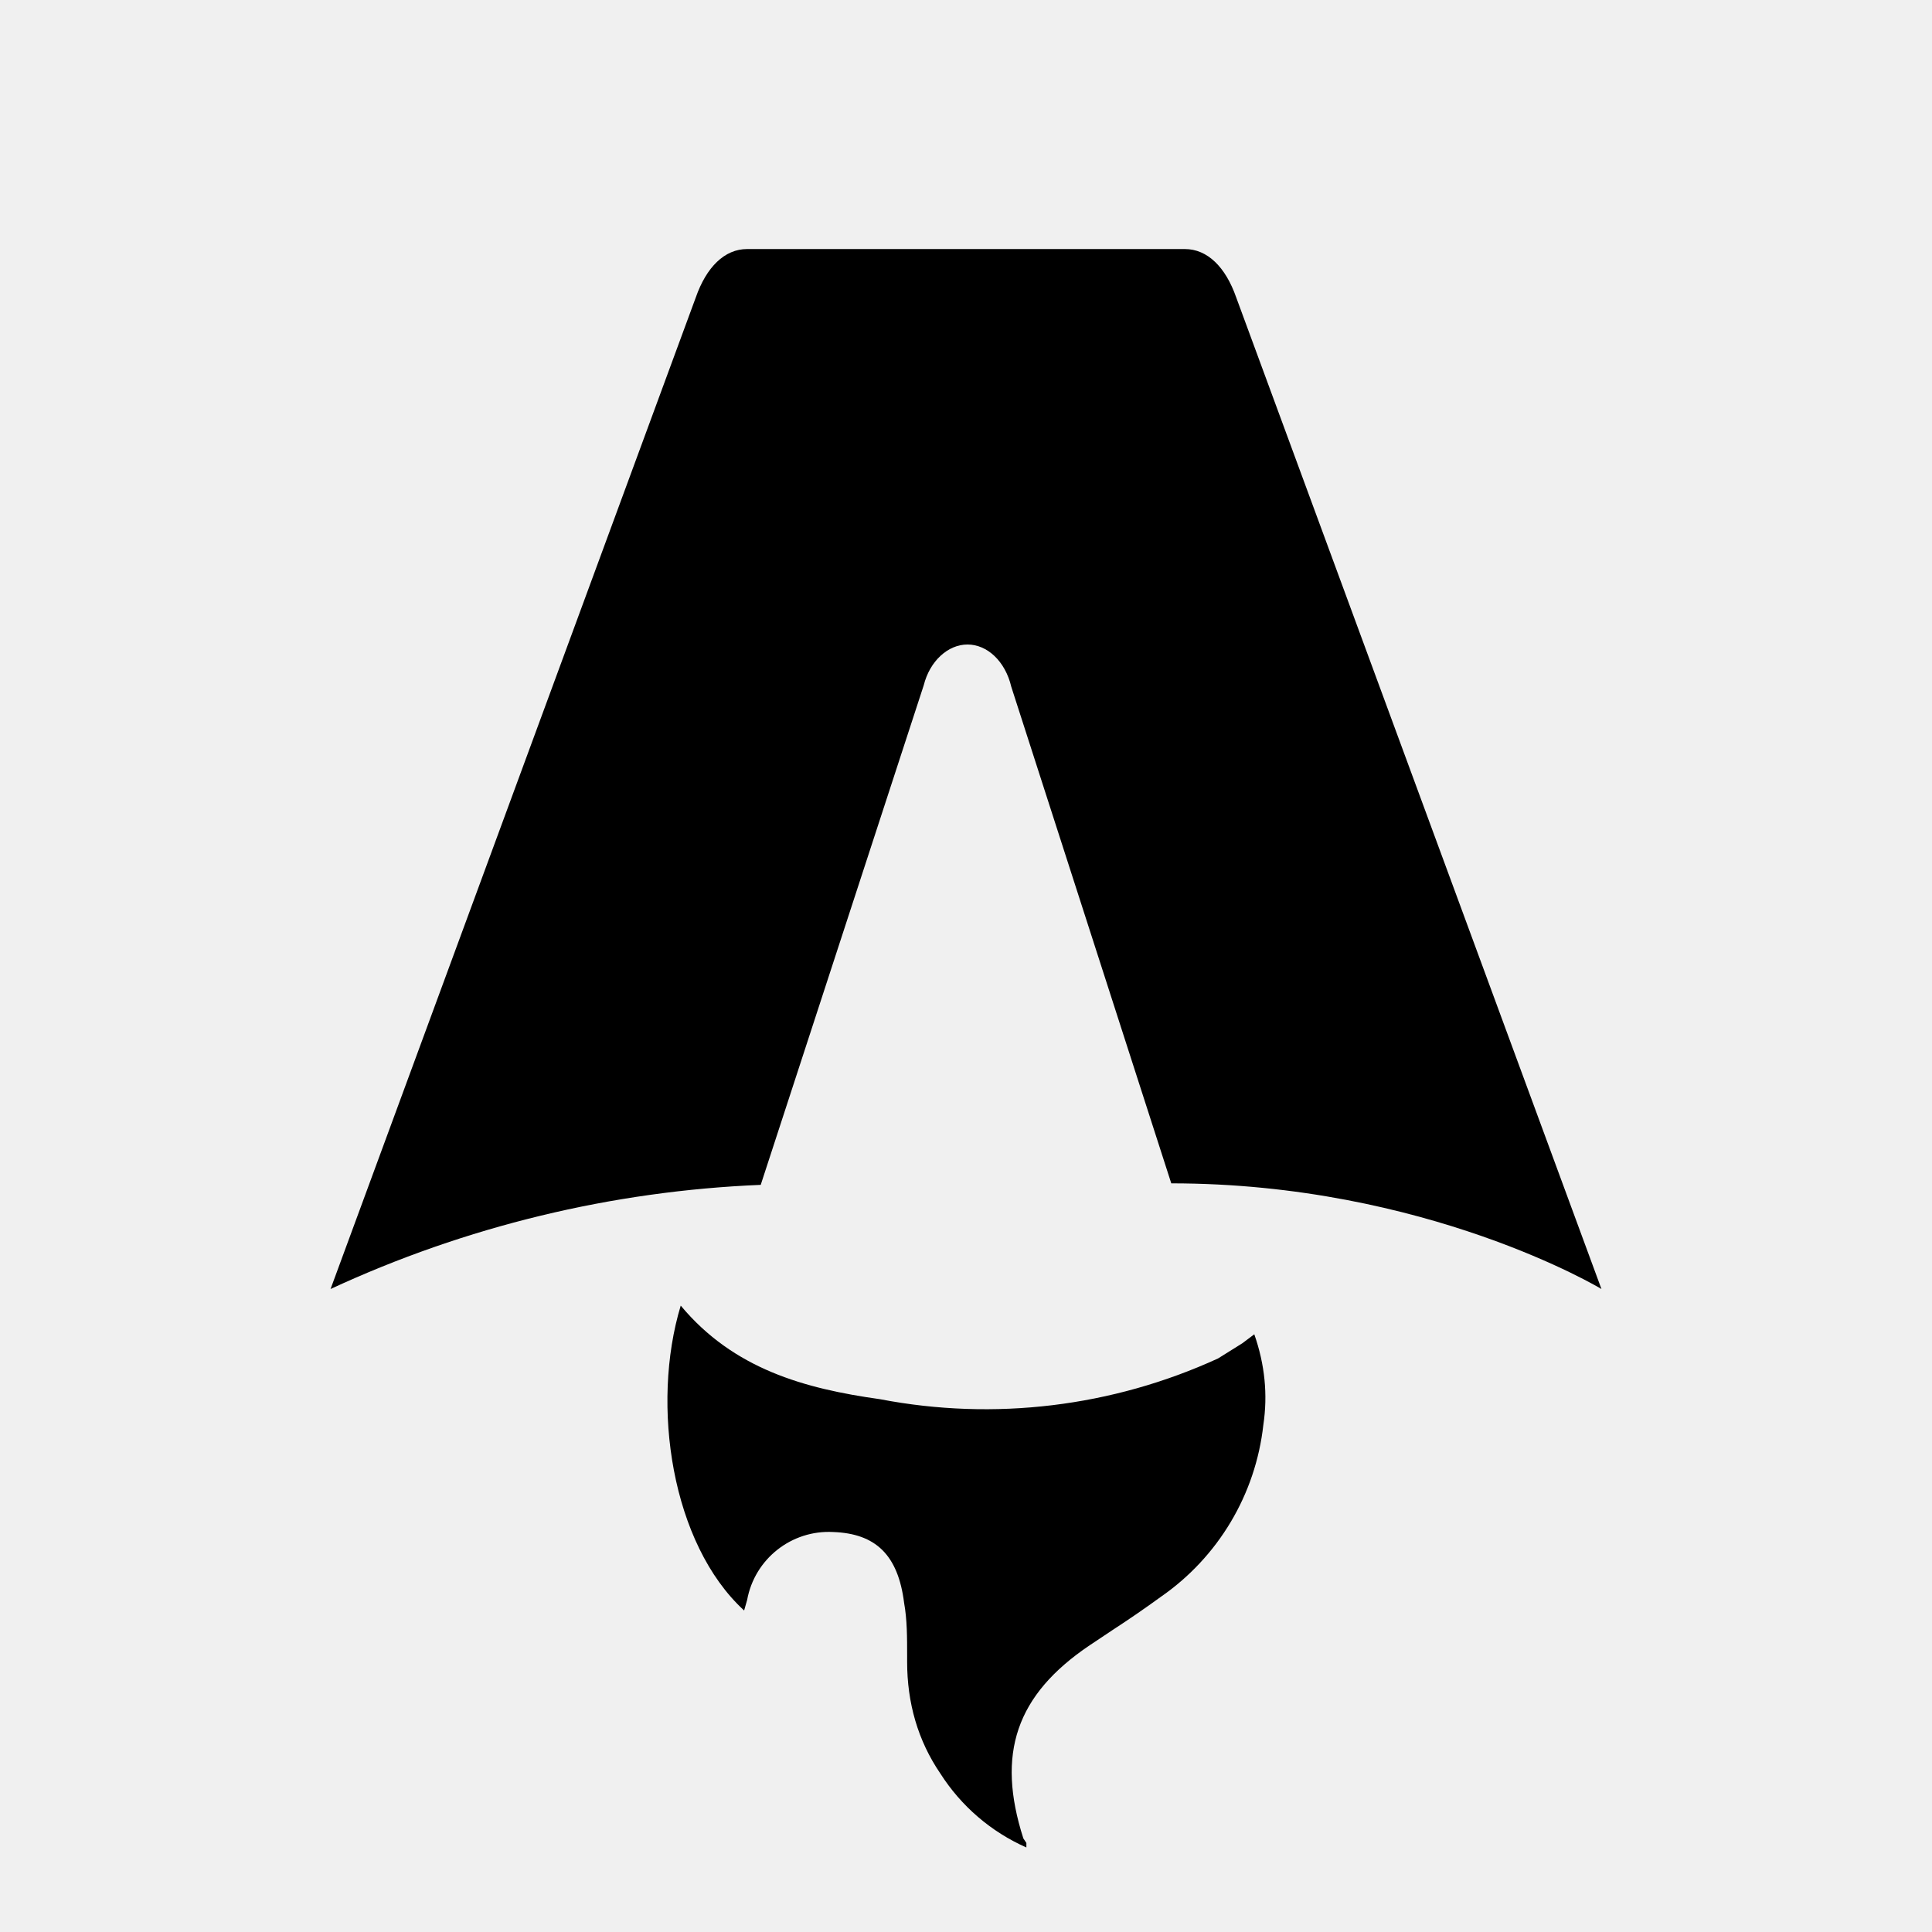
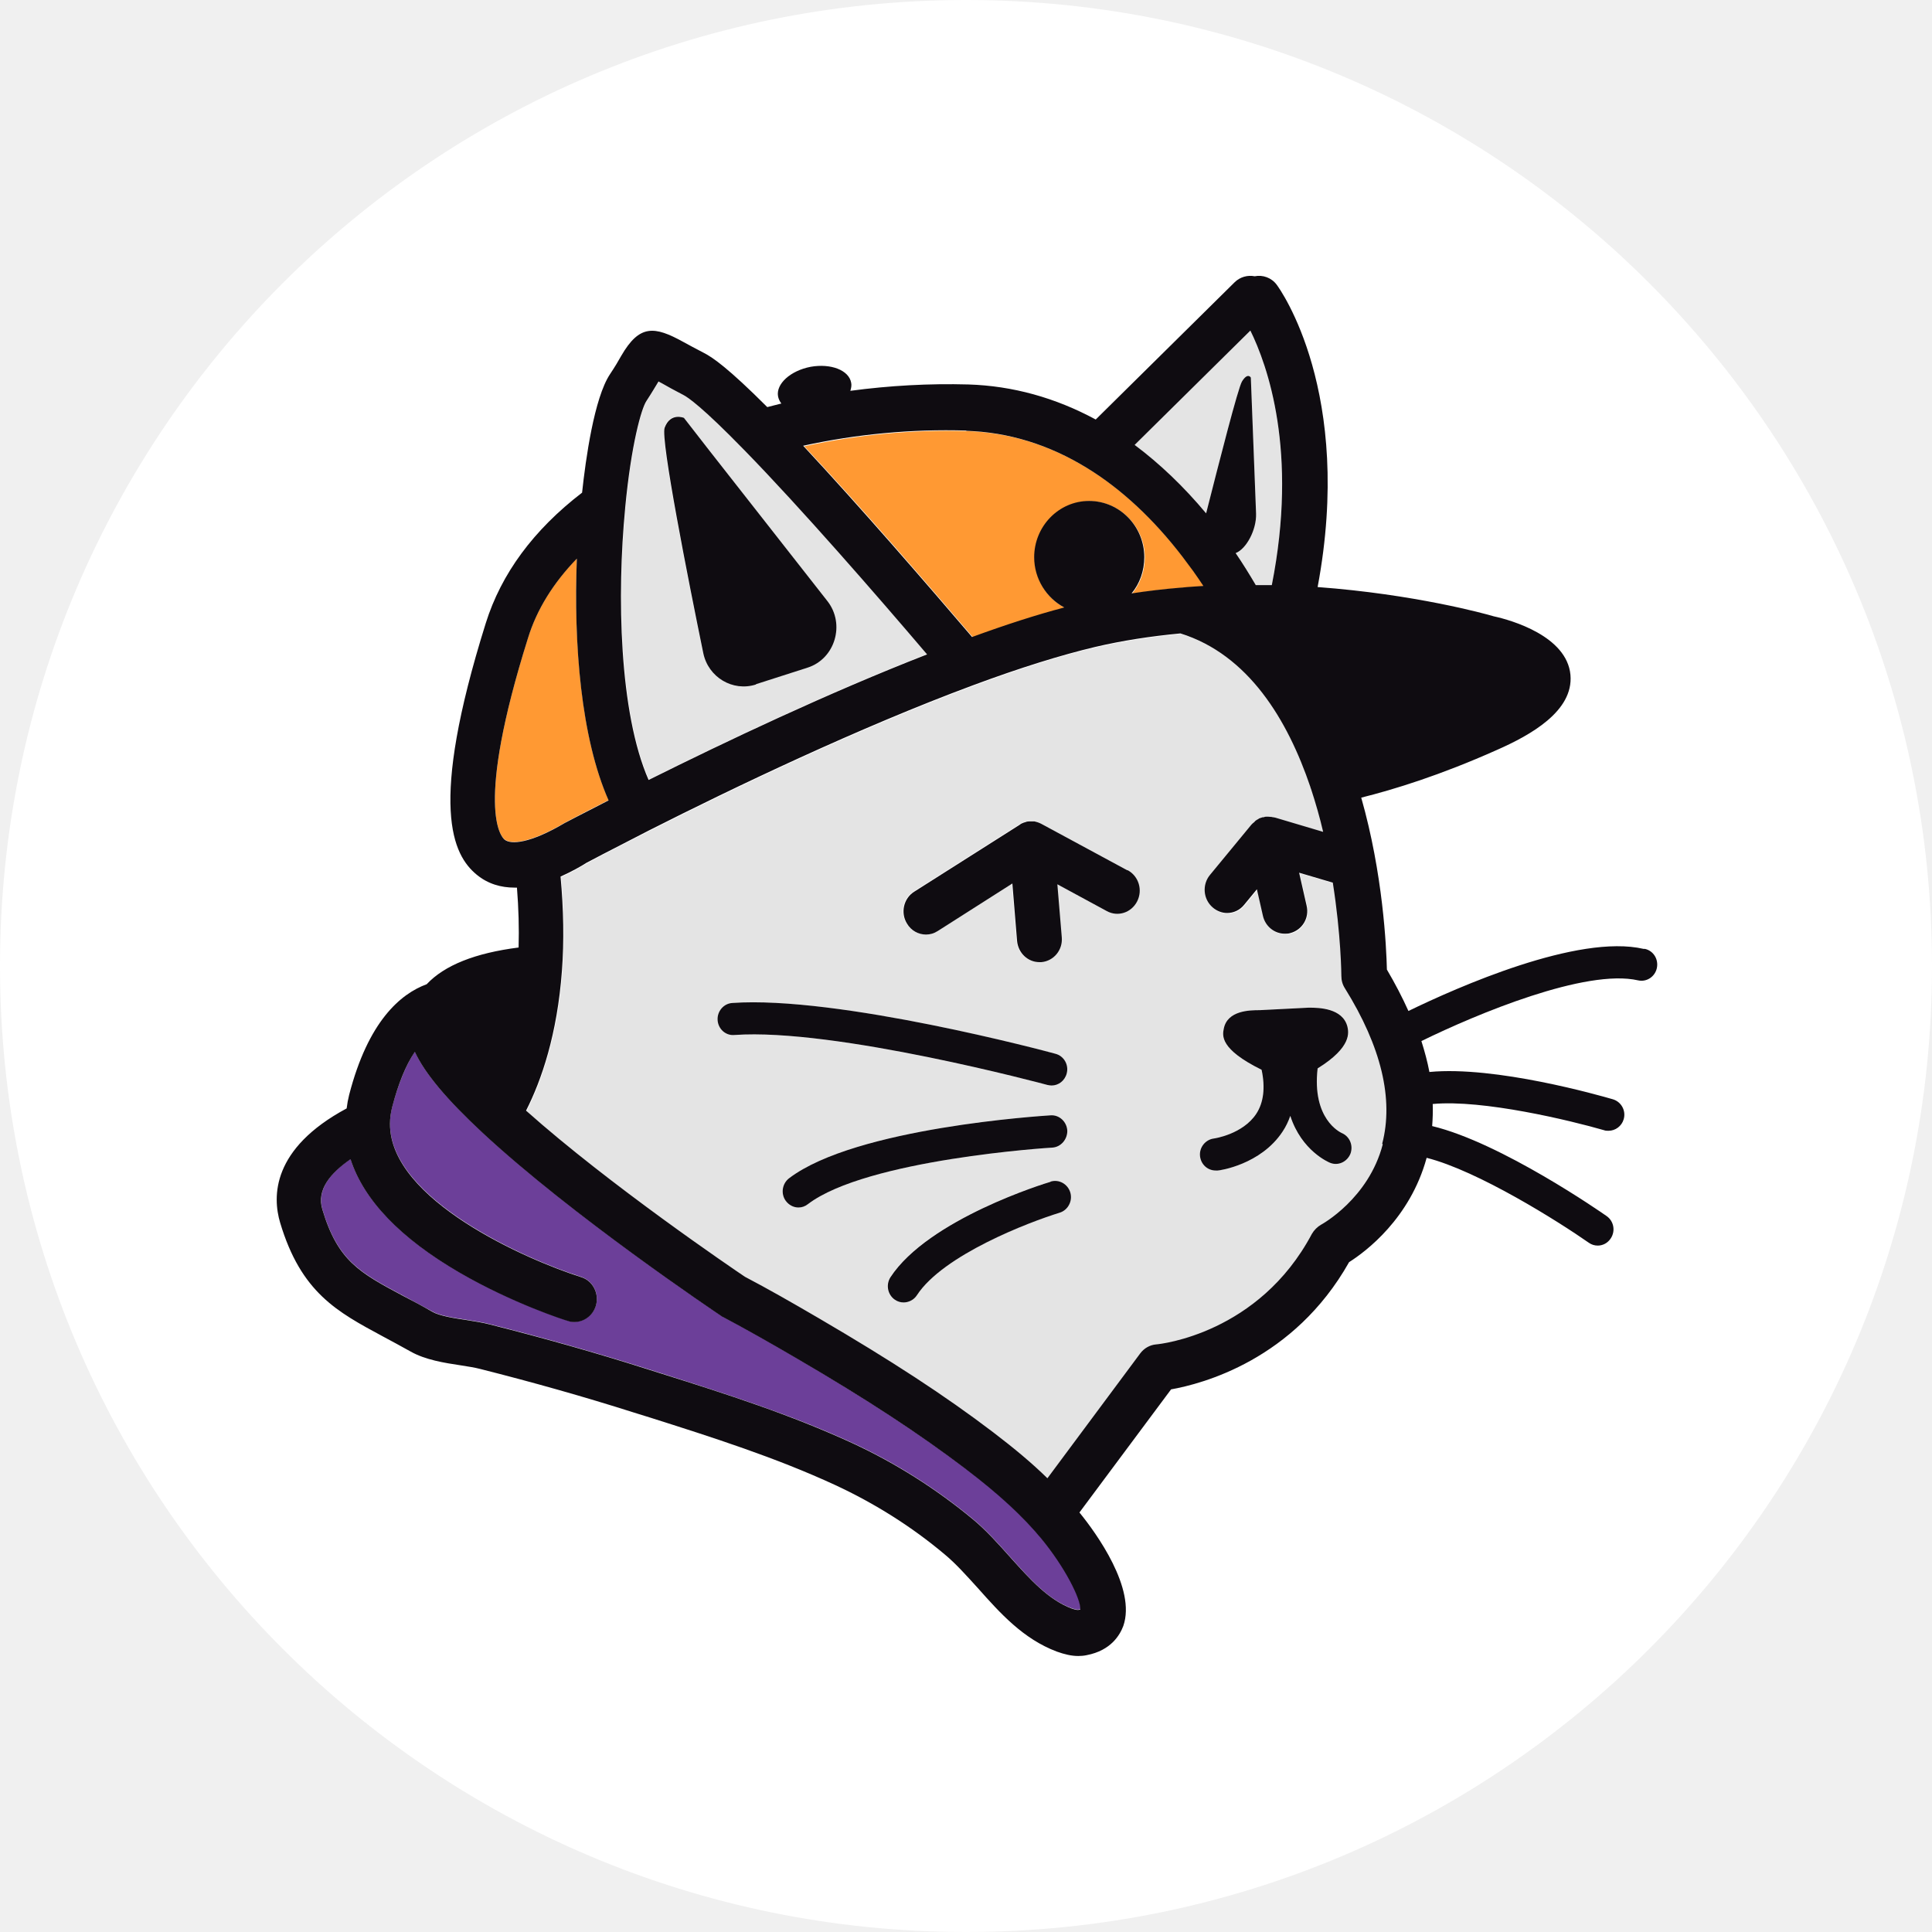
- <svg xmlns="http://www.w3.org/2000/svg" fill="none" viewBox="0 0 128 128">
-   <path d="M50.4 78.5a75.1 75.1 0 0 0-28.5 6.9l24.2-65.7c.7-2 1.9-3.2 3.4-3.2h29c1.5 0 2.7 1.2 3.4 3.2l24.2 65.7s-11.6-7-28.5-7L67 45.5c-.4-1.7-1.6-2.8-2.9-2.8-1.3 0-2.5 1.1-2.9 2.7L50.4 78.5Zm-1.1 28.2Zm-4.2-20.2c-2 6.6-.6 15.8 4.2 20.2a17.5 17.5 0 0 1 .2-.7 5.5 5.5 0 0 1 5.7-4.5c2.8.1 4.3 1.5 4.7 4.7.2 1.1.2 2.3.2 3.5v.4c0 2.7.7 5.2 2.2 7.4a13 13 0 0 0 5.7 4.9v-.3l-.2-.3c-1.8-5.6-.5-9.5 4.4-12.8l1.5-1a73 73 0 0 0 3.2-2.2 16 16 0 0 0 6.8-11.4c.3-2 .1-4-.6-6l-.8.6-1.6 1a37 37 0 0 1-22.4 2.7c-5-.7-9.7-2-13.2-6.2Z" />
-   <style>
-         path { fill: #000; }
-         @media (prefers-color-scheme: dark) {
-             path { fill: #FFF; }
-         }
+ <svg xmlns="http://www.w3.org/2000/svg" id="Layer_2" data-name="Layer 2" viewBox="0 0 70 70">
+   <defs>
+     <style>
+       .cls-1 {
+         fill: #e4e4e4;
+       }
+ 
+       .cls-1, .cls-2, .cls-3, .cls-4, .cls-5 {
+         stroke-width: 0px;
+       }
+ 
+       .cls-2 {
+         fill: #6c3f99;
+       }
+ 
+       .cls-3 {
+         fill: #f93;
+       }
+ 
+       .cls-4 {
+         fill: #fff;
+       }
+ 
+       .cls-5 {
+         fill: #0f0c11;
+       }
    </style>
+   </defs>
+   <g id="Layer_1-2" data-name="Layer 1">
+     <circle class="cls-4" cx="35" cy="35" r="35" />
+     <g>
+       <g>
+         <path class="cls-1" d="M33.6,23.7c-1.84-2.15-4.58-5.31-6.61-7.39-.01-.01-.02-.02-.03-.03-1.5-1.54-2.03-1.9-2.19-1.98-.33-.17-.59-.31-.79-.43-.04-.02-.07-.04-.11-.06-.11.18-.25.42-.44.71-.18.27-.55,1.57-.77,3.88-.29,3.13-.22,7.4.85,9.84,2.79-1.39,6.52-3.16,10.09-4.55ZM24.07,15.49c.21-.57.7-.36.7-.36l.91,1.17h0l4.29,5.47c.66.84.29,2.09-.72,2.41l-1.87.6c-.84.27-1.73-.26-1.91-1.14-.55-2.68-1.56-7.74-1.4-8.16Z" />
+         <path class="cls-1" d="M43.7,18.6c.47-1.85,1.16-4.56,1.3-4.78.21-.34.32-.14.32-.14l.19,4.93c.02.58-.35,1.28-.74,1.43.26.38.5.76.73,1.16.19,0,.38,0,.58,0,.96-4.84-.16-7.96-.78-9.23l-4.2,4.15c.91.68,1.78,1.51,2.59,2.48Z" />
+         <path class="cls-1" d="M48.62,35.38s0-1.48-.31-3.38l-1.22-.36.27,1.19c.1.45-.17.9-.6,1-.06.02-.13.02-.19.02-.37,0-.7-.26-.79-.64l-.22-.97-.46.56c-.16.2-.39.3-.62.3-.19,0-.37-.07-.52-.2-.34-.3-.39-.82-.1-1.18l1.5-1.82s0,0,.01-.01c.01-.02.03-.03.04-.04.02-.02.04-.04.07-.06.01-.01.03-.02.04-.04.03-.02.07-.04.1-.06.01,0,.02-.01.03-.02.04-.02.08-.03.12-.04,0,0,.01,0,.02,0,0,0,.02,0,.02,0,.04,0,.07-.01.11-.02.01,0,.02,0,.04,0,.05,0,.09,0,.14.01.02,0,.03,0,.05.01.02,0,.04,0,.06.01l1.75.52c-.12-.51-.27-1.04-.44-1.56,0-.02-.01-.04-.02-.06-.82-2.45-2.25-4.81-4.71-5.57-1.07.1-2.11.26-3.09.49-1.22.28-2.71.75-4.43,1.39-4.12,1.53-8.66,3.7-11.74,5.26-1.55.78-2.17,1.12-2.26,1.17-.21.12-.54.32-.94.5.11,1.19.12,2.34.05,3.41-.17,2.31-.75,3.97-1.3,5.07,3.03,2.7,7.49,5.73,7.93,6.02.82.44,1.68.92,2.69,1.51,2.61,1.52,4.55,2.8,6.3,4.12.76.58,1.41,1.13,1.97,1.67l3.36-4.52c.14-.19.35-.31.58-.33.15-.02,3.73-.39,5.64-4,.08-.15.2-.27.34-.34.02-.01,1.71-.94,2.23-2.91.42-1.61-.03-3.51-1.35-5.63-.08-.13-.13-.29-.13-.45ZM26.61,37.5c-.32.02-.59-.22-.61-.54-.02-.32.22-.6.53-.62,3.82-.27,11.39,1.76,11.71,1.84.3.08.49.4.41.71-.07.26-.3.44-.55.44-.05,0-.1,0-.15-.02-.08-.02-7.71-2.07-11.34-1.81ZM29.27,43.63c-.1.08-.22.12-.34.12-.17,0-.35-.08-.46-.24-.19-.26-.13-.63.12-.82,2.41-1.84,9.19-2.26,9.48-2.28.31-.02.58.23.6.55.02.32-.22.6-.54.62-.07,0-6.72.42-8.86,2.05ZM38.38,43.94c-1.12.34-4.22,1.53-5.17,2.99-.11.17-.29.26-.48.26-.11,0-.22-.03-.32-.1-.26-.18-.33-.54-.16-.81,1.38-2.12,5.62-3.41,5.8-3.46.3-.09.62.09.71.4.09.31-.08.63-.39.73ZM41.18,32.65c-.21.41-.7.56-1.1.35l-1.79-.97.16,1.92c.04.46-.3.86-.74.9-.02,0-.05,0-.07,0-.42,0-.78-.33-.81-.77l-.17-2.08-2.7,1.72c-.13.08-.28.13-.43.13-.27,0-.54-.14-.69-.4-.24-.39-.12-.91.26-1.15l3.83-2.43s.02-.01.03-.02c.01,0,.02-.01.03-.02.04-.02.08-.04.13-.05,0,0,0,0,.01,0,.04-.01.09-.02.13-.03,0,0,.01,0,.02,0,0,0,0,0,.01,0,.05,0,.09,0,.14,0,0,0,.02,0,.03,0,.04,0,.08.01.11.03.01,0,.02,0,.03.01.04.01.08.03.11.05l3.11,1.68c.4.21.55.72.34,1.13ZM47.74,38.71c-.21,1.83.81,2.31.87,2.34.29.12.43.45.32.75-.11.3-.44.45-.74.33-.06-.02-1.04-.43-1.44-1.7-.07.2-.17.39-.28.57-.78,1.2-2.28,1.4-2.35,1.41-.02,0-.05,0-.07,0-.28,0-.53-.22-.57-.51-.04-.32.18-.61.5-.65.01,0,1.05-.15,1.54-.9.26-.41.33-.94.19-1.59-1.53-.75-1.42-1.24-1.37-1.49.13-.66.94-.67,1.3-.67l1.77-.09s.02,0,.03,0c.33,0,1.21,0,1.38.69.05.19.18.73-1.08,1.51Z" />
+       </g>
+       <g>
+         <path class="cls-3" d="M38.58,22.02c-.65-.34-1.09-1.03-1.09-1.82,0-1.13.9-2.04,1.99-2.04s2,.92,2,2.04c0,.5-.17.95-.46,1.31.58-.09,1.18-.16,1.79-.21,0,0,.01,0,.02,0,.26-.02.53-.04.79-.06-.12-.18-.24-.37-.37-.54-.11-.16-.24-.33-.38-.51-1.06-1.37-2.22-2.46-3.46-3.22-1.38-.85-2.84-1.3-4.37-1.35-1.97-.06-3.98.13-5.9.55,2.07,2.21,4.54,5.08,6.12,6.93,1.23-.44,2.35-.8,3.34-1.07Z" />
+         <path class="cls-3" d="M20.48,29.8s.44-.24,1.57-.81c-1-2.26-1.26-5.67-1.15-8.76-.85.88-1.45,1.85-1.77,2.88-1.94,6.18-.97,7.21-.85,7.3.23.19.93.14,2.18-.6,0,0,.01,0,.02-.01Z" />
+       </g>
+       <path class="cls-2" d="M35.01,53.23c-1.7-1.29-3.6-2.53-6.14-4.02-1.01-.59-1.86-1.07-2.67-1.5-.02-.01-.05-.03-.07-.04-.22-.15-5.41-3.63-8.65-6.64,0,0,0,0-.01-.01,0,0,0,0,0,0-1.29-1.2-2.08-2.13-2.44-2.92-.32.49-.6,1.17-.82,2-.05.2-.08.4-.08.6-.02,2.76,4.99,4.95,6.92,5.56.43.14.67.6.54,1.04-.11.36-.43.59-.78.59-.08,0-.16-.01-.24-.04-.08-.03-1.99-.63-3.92-1.75-2.15-1.25-3.47-2.63-3.95-4.11-.7.48-1.23,1.1-1.02,1.82.56,1.87,1.35,2.29,2.92,3.13.31.17.67.36,1.05.57.27.16.8.24,1.27.31.3.05.58.09.84.16,1.94.49,3.84,1.03,5.67,1.61l.57.18c2.29.73,4.66,1.48,6.91,2.52,1.55.72,3,1.64,4.32,2.73.51.42.95.92,1.38,1.4.71.79,1.37,1.54,2.22,1.85.17.06.23.05.23.05.04,0,.07-.02.09-.02.03-.38-.55-1.53-1.41-2.56-.69-.83-1.55-1.62-2.72-2.51Z" />
+       <g>
+         <path class="cls-5" d="M59.55,34.38c-2.38-.55-6.75,1.39-8.52,2.25-.22-.49-.48-.99-.78-1.5-.02-.82-.14-3.46-.93-6.23,1.2-.3,2.86-.81,4.92-1.73,1.2-.53,2.78-1.4,2.66-2.72-.13-1.4-2.13-1.98-2.78-2.12-.3-.09-2.87-.8-6.38-1.06,1.32-7.05-1.36-10.79-1.48-10.95-.19-.26-.51-.37-.8-.31-.25-.05-.53.02-.73.22l-5.03,4.97c-1.46-.79-3.01-1.22-4.61-1.27-1.42-.04-2.86.04-4.28.23.03-.1.05-.2.03-.29-.08-.46-.74-.71-1.47-.58-.73.14-1.26.62-1.18,1.07.02.1.06.18.12.26-.17.04-.34.09-.51.13-1.42-1.42-1.98-1.8-2.29-1.96-.31-.16-.55-.29-.75-.4-1.05-.58-1.59-.64-2.25.5-.1.18-.23.4-.41.67-.57.86-.88,3.07-1.01,4.29-1.76,1.35-2.93,2.94-3.49,4.73-2.09,6.67-1.19,8.4-.33,9.11.41.34.89.47,1.37.47.03,0,.06,0,.09,0,.06.75.08,1.47.06,2.17-1.57.2-2.68.64-3.33,1.33-.95.35-2.12,1.34-2.81,4.01-.04.16-.07.32-.09.49-2.72,1.46-2.69,3.2-2.41,4.14.76,2.54,2.07,3.23,3.72,4.12.32.17.65.35,1.01.55.53.3,1.22.41,1.82.5.26.04.51.08.7.13,1.9.48,3.78,1.01,5.57,1.58l.58.18c2.24.71,4.56,1.45,6.72,2.45,1.42.66,2.76,1.5,3.96,2.51.41.34.79.77,1.2,1.22.81.91,1.64,1.84,2.86,2.3.28.1.53.16.78.16.1,0,.21-.01.3-.03.89-.17,1.21-.74,1.33-1.06.47-1.35-.97-3.35-1.59-4.11l3.32-4.46c1.12-.2,4.45-1.06,6.45-4.61.6-.38,2.21-1.58,2.81-3.78,1.86.47,4.78,2.31,5.88,3.08.1.07.21.1.32.1.18,0,.36-.09.47-.26.18-.27.11-.63-.15-.81-.17-.12-3.82-2.66-6.32-3.26.02-.26.03-.53.02-.8,1.82-.17,5,.6,6.21.95.05.02.1.02.16.02.25,0,.48-.17.55-.42.09-.31-.09-.63-.39-.72-.48-.14-4.26-1.22-6.65-.99-.07-.37-.17-.74-.29-1.12,2.02-.99,5.96-2.63,7.85-2.2.31.07.61-.13.68-.44.07-.32-.12-.63-.43-.7ZM45.3,11.97c.62,1.26,1.74,4.38.78,9.23-.19,0-.38,0-.58,0-.23-.39-.47-.78-.73-1.16.39-.15.76-.85.74-1.43l-.19-4.93s-.11-.2-.32.14c-.14.22-.83,2.93-1.3,4.78-.81-.97-1.68-1.8-2.59-2.48l4.2-4.15ZM35.02,15.61c1.52.05,2.99.5,4.37,1.35,1.24.76,2.41,1.85,3.46,3.22.14.19.27.36.38.51.13.18.25.36.37.54-.26.02-.53.03-.79.06,0,0-.01,0-.02,0-.61.05-1.2.12-1.79.21.29-.35.46-.81.46-1.31,0-1.13-.9-2.04-2-2.04s-1.99.92-1.99,2.04c0,.79.45,1.48,1.09,1.82-.99.26-2.11.62-3.34,1.07-1.58-1.85-4.05-4.71-6.12-6.93,1.92-.42,3.93-.61,5.9-.55ZM22.65,18.41c.22-2.32.59-3.61.77-3.88.19-.29.33-.53.44-.71.03.02.07.04.11.06.21.12.46.26.79.43.16.08.69.44,2.19,1.98.01.01.02.02.03.03,2.03,2.08,4.78,5.24,6.61,7.39-3.57,1.39-7.3,3.16-10.09,4.55-1.07-2.44-1.15-6.72-.85-9.84ZM18.28,30.42c-.12-.1-1.09-1.13.85-7.3.32-1.04.92-2,1.77-2.88-.12,3.09.15,6.5,1.15,8.76-1.12.57-1.55.8-1.57.81,0,0-.02,0-.02.01-1.25.74-1.95.79-2.18.6ZM39.15,58.31s-.05.02-.09.02c0,0-.06.01-.23-.05-.85-.32-1.51-1.06-2.22-1.85-.43-.48-.87-.98-1.38-1.4-1.32-1.09-2.77-2.01-4.32-2.73-2.25-1.04-4.62-1.8-6.91-2.52l-.57-.18c-1.82-.58-3.73-1.12-5.67-1.61-.26-.07-.54-.11-.84-.16-.47-.07-1-.15-1.27-.31-.38-.22-.74-.41-1.05-.57-1.57-.84-2.36-1.26-2.92-3.13-.22-.72.31-1.33,1.02-1.82.48,1.48,1.8,2.86,3.95,4.11,1.93,1.12,3.84,1.73,3.92,1.75.08.03.16.04.24.04.35,0,.67-.23.78-.59.13-.44-.11-.91-.54-1.04-1.93-.61-6.94-2.79-6.92-5.56,0-.2.03-.4.08-.6.22-.84.49-1.51.82-2,.36.78,1.15,1.72,2.44,2.92,0,0,0,0,0,0,0,0,0,0,.01.01,3.24,3.01,8.43,6.49,8.65,6.64.02.02.05.03.07.04.81.43,1.66.91,2.67,1.5,2.55,1.49,4.44,2.73,6.14,4.02,1.17.89,2.04,1.69,2.72,2.51.85,1.03,1.43,2.18,1.41,2.56ZM50.1,41.46c-.51,1.97-2.21,2.9-2.23,2.91-.14.08-.26.2-.34.34-1.92,3.61-5.49,3.99-5.64,4-.23.02-.44.14-.58.33l-3.36,4.52c-.56-.55-1.21-1.09-1.97-1.67-1.75-1.33-3.7-2.6-6.3-4.12-1.01-.59-1.87-1.08-2.69-1.51-.43-.29-4.9-3.32-7.93-6.02.56-1.1,1.13-2.76,1.3-5.07.08-1.07.06-2.21-.05-3.41.4-.18.74-.37.94-.5.09-.05.72-.38,2.26-1.17,3.08-1.56,7.62-3.73,11.74-5.26,1.72-.64,3.21-1.1,4.43-1.39.98-.23,2.02-.39,3.09-.49,2.46.77,3.88,3.12,4.71,5.57,0,.02.01.04.02.06.17.52.32,1.04.44,1.56l-1.75-.52s-.04,0-.06-.01c-.02,0-.03,0-.05-.01-.05,0-.09-.01-.14-.01-.01,0-.02,0-.04,0-.04,0-.07,0-.11.02,0,0-.02,0-.02,0,0,0-.01,0-.02,0-.04.01-.08.03-.12.04-.01,0-.02.01-.03.02-.04.02-.07.04-.1.06-.01.01-.03.02-.04.04-.02.02-.04.04-.07.06-.01.01-.03.03-.04.04,0,0,0,0-.01.01l-1.5,1.82c-.29.35-.25.88.1,1.18.15.13.34.2.52.2.23,0,.46-.1.62-.3l.46-.56.22.97c.09.38.42.64.79.64.06,0,.13,0,.19-.02.44-.11.71-.55.6-1l-.27-1.19,1.22.36c.3,1.9.31,3.34.31,3.38,0,.16.04.31.13.45,1.32,2.12,1.77,4.02,1.35,5.63Z" />
+         <path class="cls-5" d="M27.39,24.79l1.87-.6c1-.32,1.37-1.58.72-2.41l-4.29-5.47h0l-.91-1.17s-.49-.21-.7.36c-.15.42.85,5.48,1.4,8.16.18.88,1.07,1.41,1.91,1.14Z" />
+         <path class="cls-5" d="M38.1,39.33c.25,0,.48-.17.55-.44.08-.31-.1-.63-.41-.71-.32-.09-7.89-2.11-11.71-1.84-.31.02-.55.3-.53.62.02.32.29.57.61.54,3.64-.26,11.27,1.79,11.34,1.81.05.01.1.02.15.02Z" />
+         <path class="cls-5" d="M38.67,40.96c-.02-.32-.29-.57-.6-.55-.29.02-7.06.44-9.48,2.28-.25.19-.31.56-.12.82.11.15.28.24.46.24.12,0,.24-.04.34-.12,2.14-1.63,8.8-2.05,8.86-2.05.31-.02.55-.3.54-.62Z" />
+         <path class="cls-5" d="M38.06,42.82c-.18.05-4.42,1.35-5.8,3.46-.17.27-.1.63.16.81.1.07.21.1.32.1.18,0,.37-.09.48-.26.95-1.46,4.06-2.65,5.17-2.99.3-.09.48-.42.39-.73-.09-.31-.41-.49-.71-.4Z" />
+         <path class="cls-5" d="M40.84,31.53l-3.11-1.68s-.08-.04-.11-.05c-.01,0-.02,0-.03-.01-.04-.01-.08-.02-.11-.03,0,0-.02,0-.03,0-.05,0-.09,0-.14,0,0,0,0,0-.01,0,0,0-.01,0-.02,0-.04,0-.09.01-.13.03,0,0,0,0-.01,0-.04.01-.09.03-.13.05-.01,0-.02.01-.03.02-.01,0-.02.01-.03.02l-3.83,2.43c-.38.24-.5.76-.26,1.15.15.26.42.4.69.4.15,0,.29-.04.43-.13l2.7-1.72.17,2.08c.04.44.39.77.81.77.02,0,.05,0,.07,0,.45-.04.78-.44.74-.9l-.16-1.92,1.79.97c.4.22.89.06,1.1-.35.21-.41.06-.91-.34-1.13Z" />
+         <path class="cls-5" d="M47.44,36.51s-.02,0-.03,0l-1.77.09c-.36,0-1.17.01-1.3.67-.05.25-.15.74,1.37,1.49.14.65.07,1.19-.19,1.59-.49.75-1.53.9-1.54.9-.31.04-.54.33-.5.65.04.3.28.51.57.51.02,0,.05,0,.07,0,.06,0,1.56-.21,2.35-1.41.12-.18.21-.37.28-.57.41,1.27,1.39,1.68,1.44,1.7.29.12.62-.03.74-.33.11-.3-.03-.63-.32-.75-.06-.03-1.08-.51-.87-2.34,1.26-.78,1.12-1.32,1.08-1.51-.17-.68-1.05-.69-1.38-.69Z" />
+       </g>
+     </g>
+   </g>
</svg>
